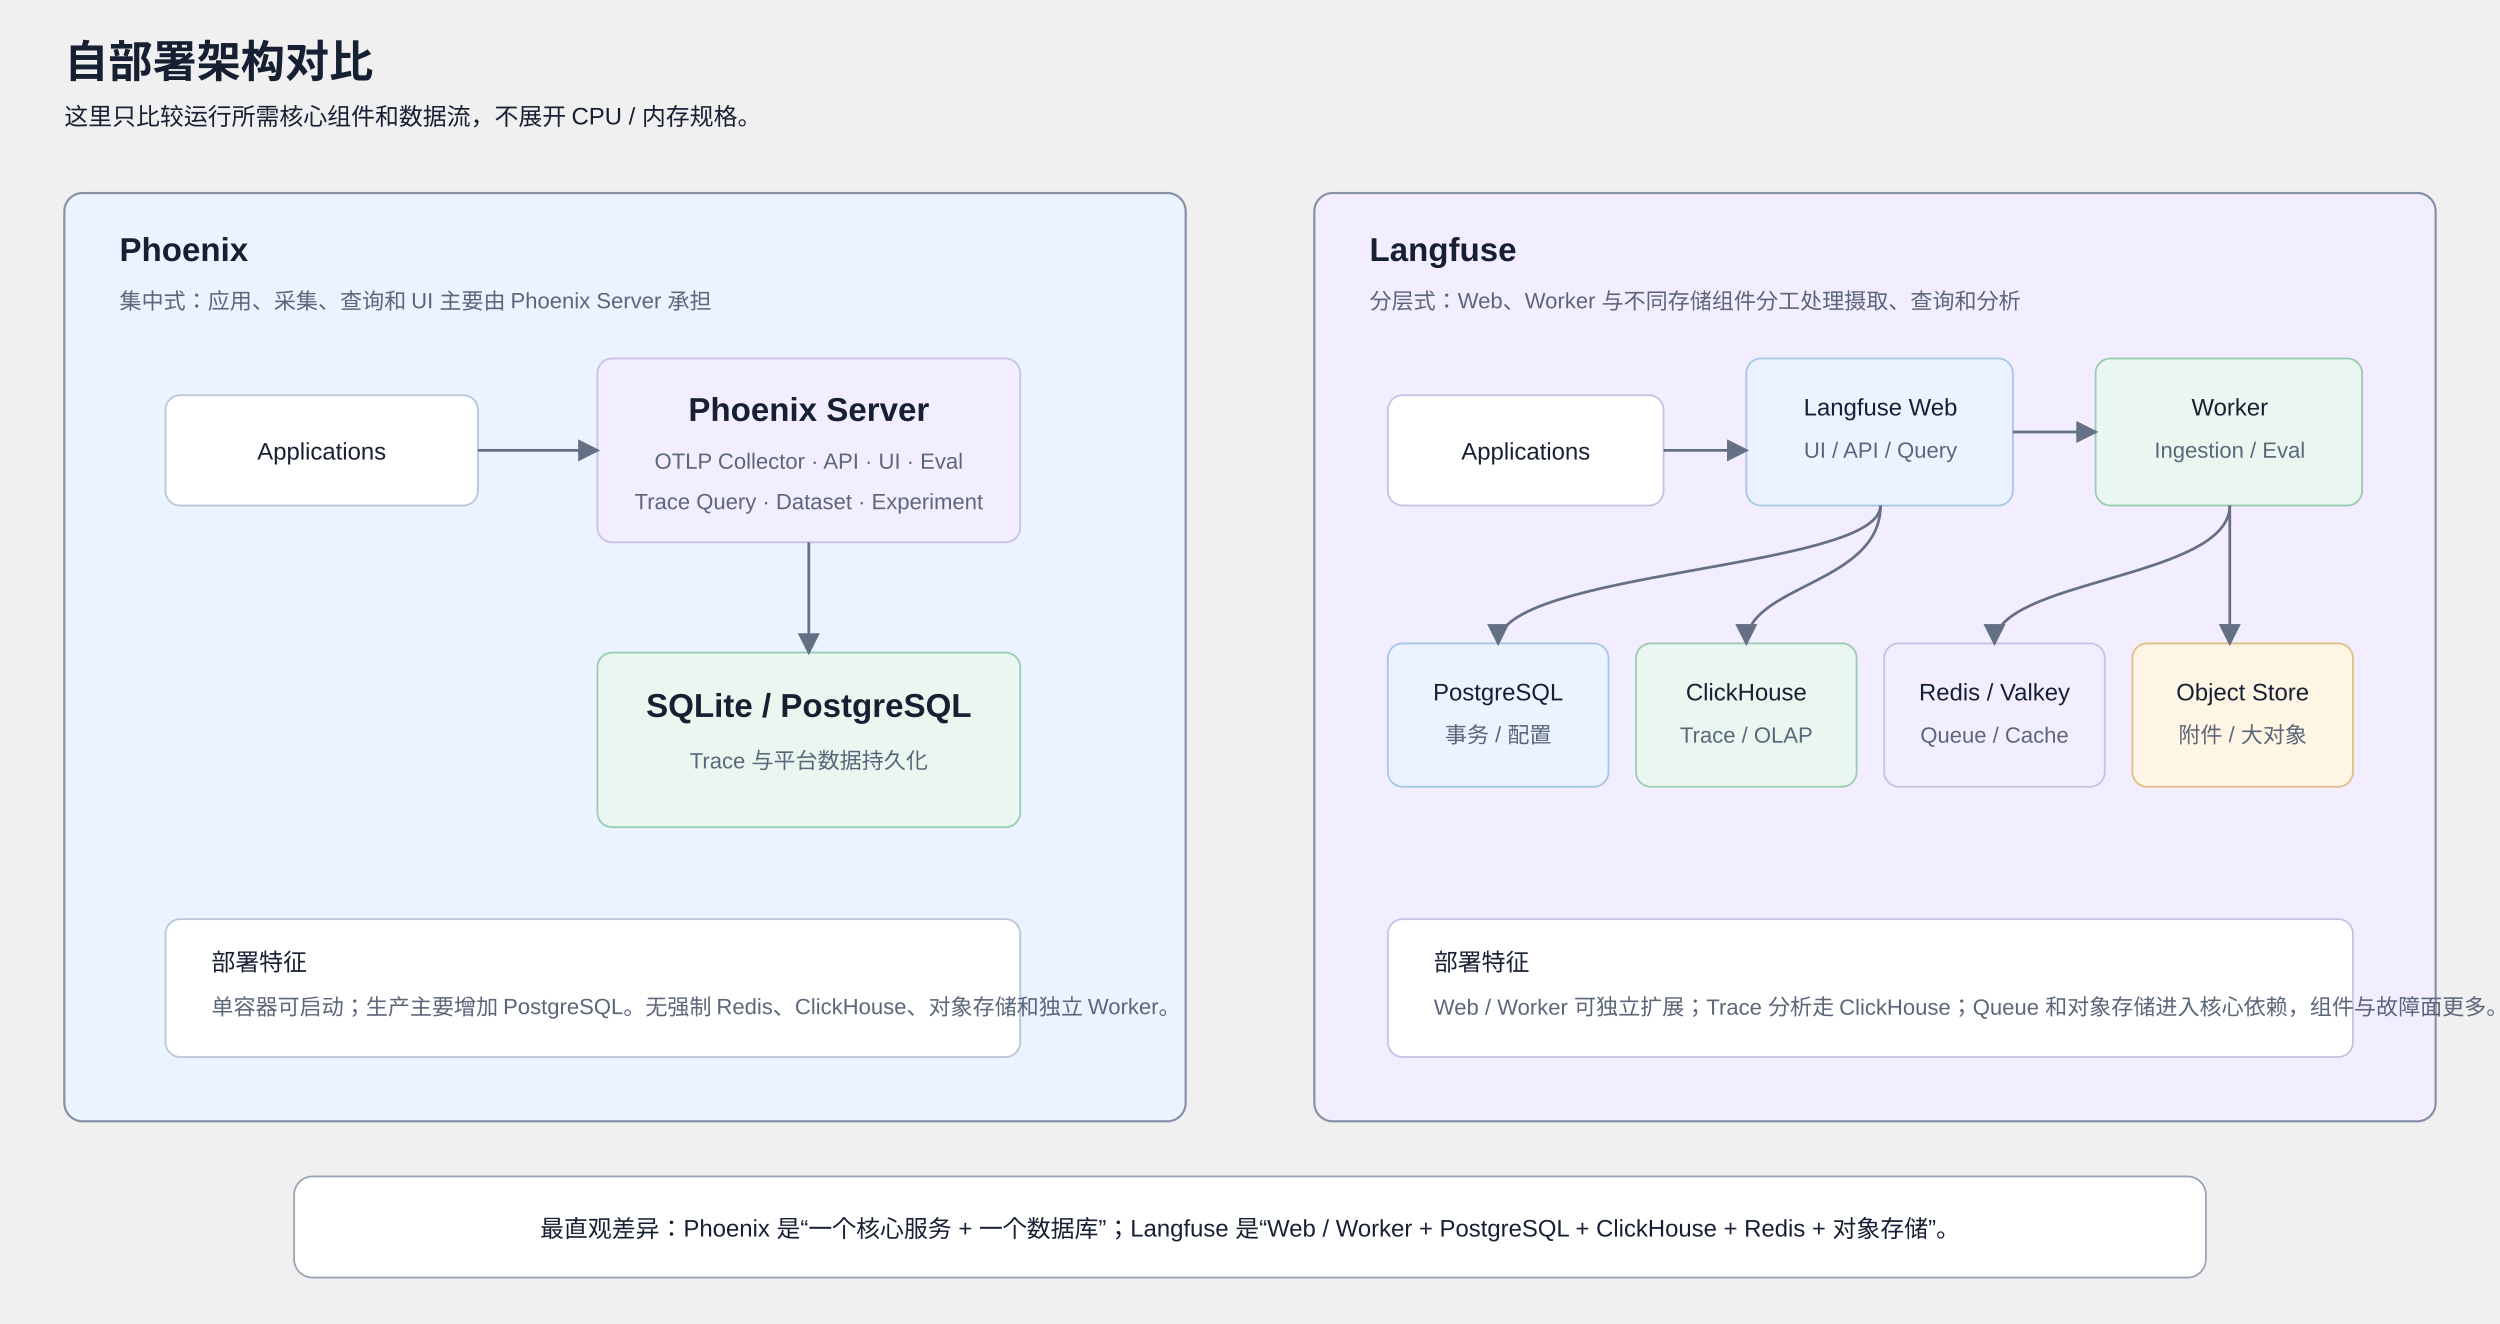
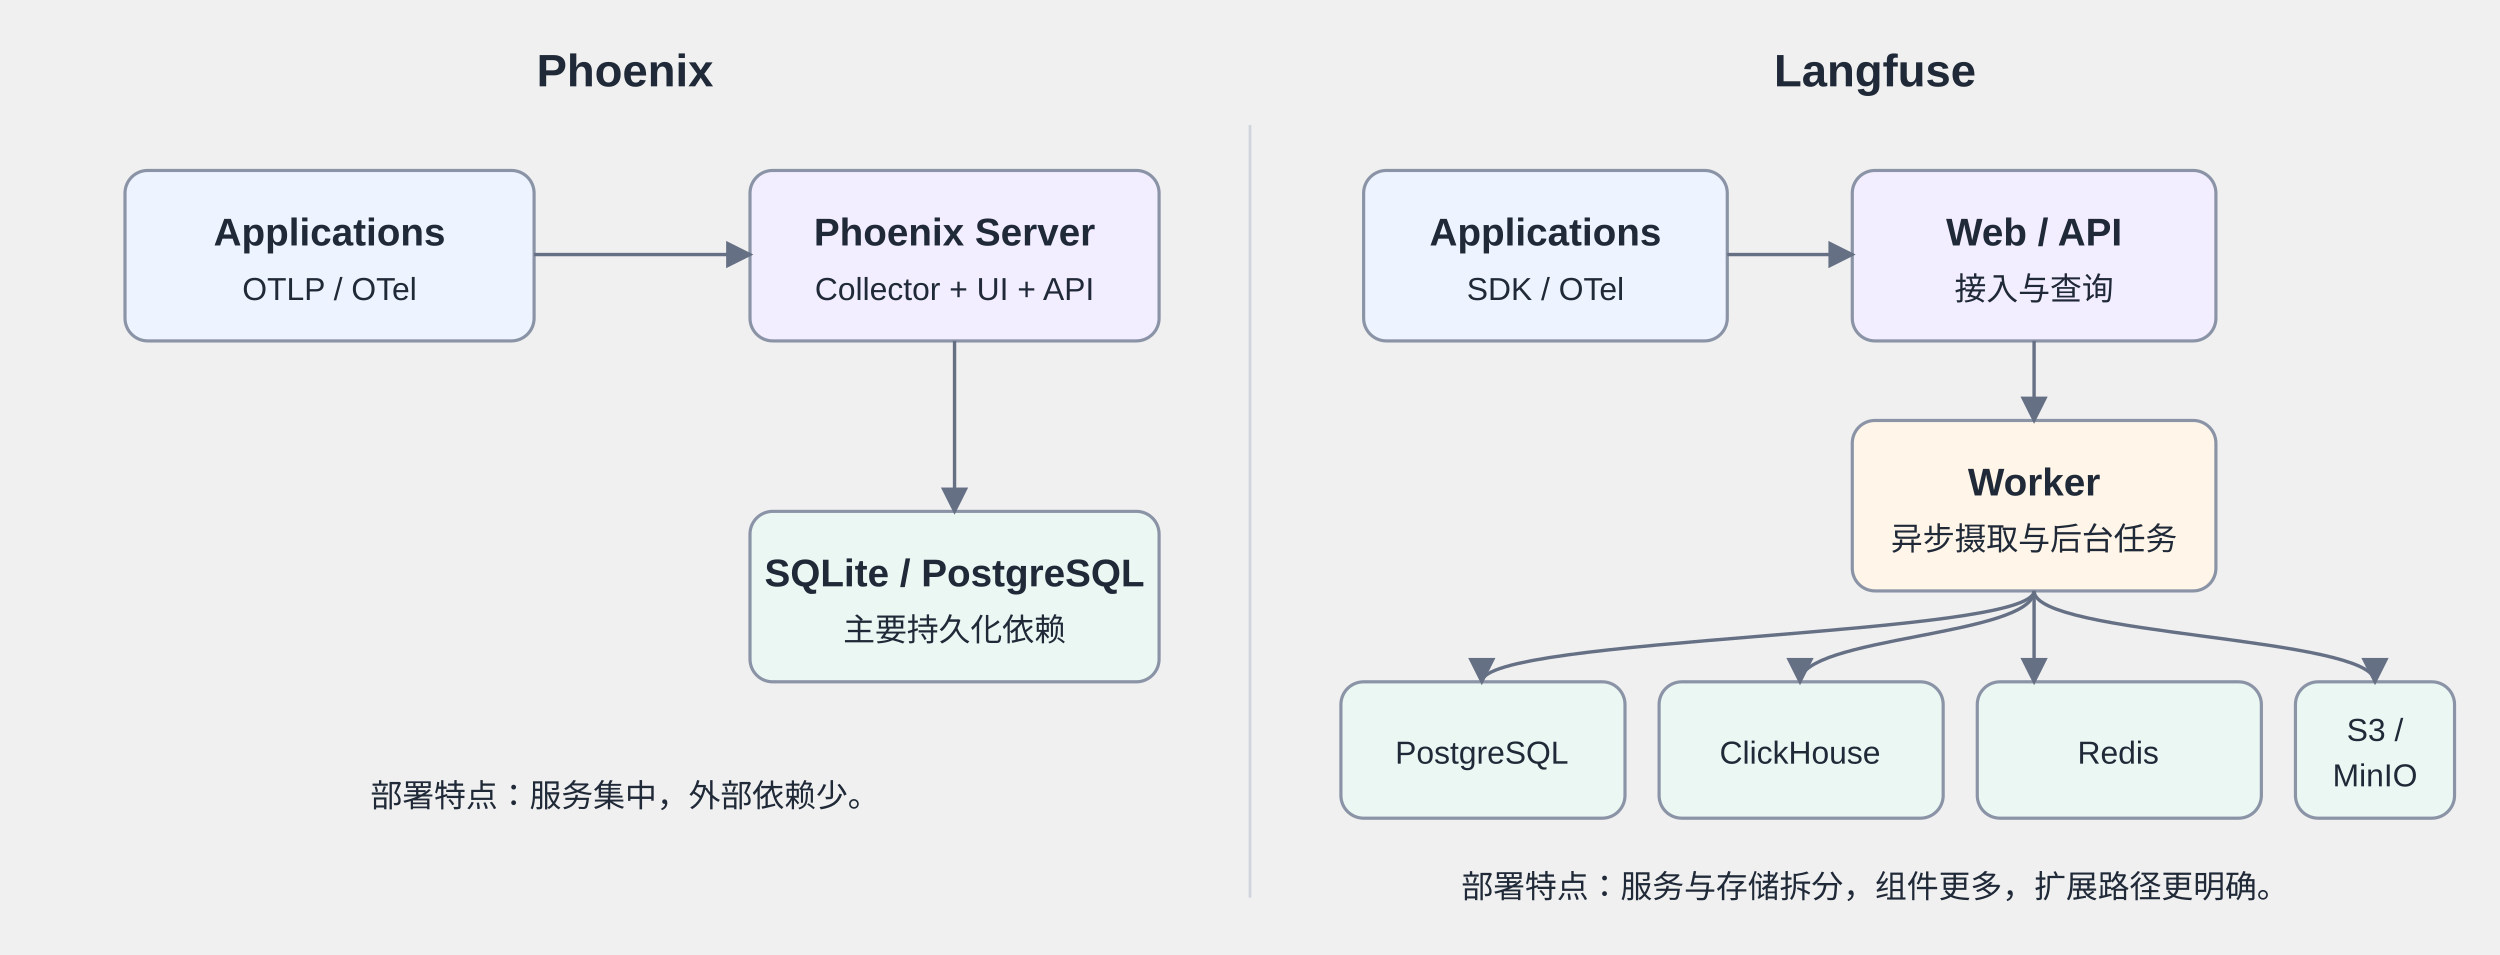
- <svg xmlns="http://www.w3.org/2000/svg" width="1360" height="720" viewBox="0 0 1360 720">
-   <style>
- text{font-family:Arial,"Microsoft YaHei",sans-serif;fill:#172033}.title{font-size:24px;font-weight:700}.h{font-size:18px;font-weight:700}.s{font-size:13px}.xs{font-size:12px;fill:#5b6679}.box{stroke:#8792a6;stroke-width:1.2;rx:10}.line{stroke:#667085;stroke-width:1.5;fill:none;marker-end:url(#a)}.dash{stroke:#98a2b3;stroke-width:1.2;stroke-dasharray:6 5;fill:none}</style>
+ <svg xmlns="http://www.w3.org/2000/svg" width="1100" height="420" viewBox="0 0 1100 420">
+   <style>text{font-family:Arial,"Microsoft YaHei",sans-serif;fill:#1f2937}.h{font-size:20px;font-weight:700}.t{font-size:17px;font-weight:700}.s{font-size:14px}.box{stroke:#8a94a6;stroke-width:1.4;rx:10}.line{stroke:#667085;stroke-width:1.5;fill:none;marker-end:url(#a)}</style>
  <defs>
    <marker id="a" markerWidth="8" markerHeight="8" refX="7" refY="4" orient="auto">
      <path d="M0,0 L8,4 L0,8 Z" fill="#667085" />
    </marker>
  </defs>
-   <text x="35" y="42" class="title">自部署架构对比</text>
-   <text x="35" y="68" class="s">这里只比较运行所需核心组件和数据流，不展开 CPU / 内存规格。</text>
-   <rect x="35" y="105" width="610" height="505" class="box" fill="#EAF3FF" />
-   <text x="65" y="142" class="h">Phoenix</text>
-   <text x="65" y="168" class="xs">集中式：应用、采集、查询和 UI 主要由 Phoenix Server 承担</text>
-   <rect x="90" y="215" width="170" height="60" rx="8" fill="#fff" stroke="#b9c7da" />
-   <text x="175" y="250" text-anchor="middle" class="s">Applications</text>
-   <rect x="325" y="195" width="230" height="100" rx="8" fill="#F3EEFF" stroke="#c9c1e4" />
-   <text x="440" y="229" text-anchor="middle" class="h">Phoenix Server</text>
-   <text x="440" y="255" text-anchor="middle" class="xs">OTLP Collector · API · UI · Eval</text>
-   <text x="440" y="277" text-anchor="middle" class="xs">Trace Query · Dataset · Experiment</text>
-   <path d="M260 245 H325" class="line" />
-   <rect x="325" y="355" width="230" height="95" rx="8" fill="#EAF7F0" stroke="#9ccbb5" />
-   <text x="440" y="390" text-anchor="middle" class="h">SQLite / PostgreSQL</text>
-   <text x="440" y="418" text-anchor="middle" class="xs">Trace 与平台数据持久化</text>
-   <path d="M440 295 V355" class="line" />
-   <rect x="90" y="500" width="465" height="75" rx="8" fill="#fff" stroke="#b9c7da" />
-   <text x="115" y="528" class="s">部署特征</text>
-   <text x="115" y="552" class="xs">单容器可启动；生产主要增加 PostgreSQL。无强制 Redis、ClickHouse、对象存储和独立 Worker。</text>
-   <rect x="715" y="105" width="610" height="505" class="box" fill="#F3EEFF" />
-   <text x="745" y="142" class="h">Langfuse</text>
-   <text x="745" y="168" class="xs">分层式：Web、Worker 与不同存储组件分工处理摄取、查询和分析</text>
-   <rect x="755" y="215" width="150" height="60" rx="8" fill="#fff" stroke="#c9c1e4" />
-   <text x="830" y="250" text-anchor="middle" class="s">Applications</text>
-   <rect x="950" y="195" width="145" height="80" rx="8" fill="#EAF3FF" stroke="#a8c7e8" />
-   <text x="1023" y="226" text-anchor="middle" class="s">Langfuse Web</text>
-   <text x="1023" y="249" text-anchor="middle" class="xs">UI / API / Query</text>
-   <rect x="1140" y="195" width="145" height="80" rx="8" fill="#EAF7F0" stroke="#9ccbb5" />
-   <text x="1213" y="226" text-anchor="middle" class="s">Worker</text>
-   <text x="1213" y="249" text-anchor="middle" class="xs">Ingestion / Eval</text>
-   <path d="M905 245 H950" class="line" />
-   <path d="M1095 235 H1140" class="line" />
-   <rect x="755" y="350" width="120" height="78" rx="8" fill="#EAF3FF" stroke="#a8c7e8" />
-   <text x="815" y="381" text-anchor="middle" class="s">PostgreSQL</text>
-   <text x="815" y="404" text-anchor="middle" class="xs">事务 / 配置</text>
-   <rect x="890" y="350" width="120" height="78" rx="8" fill="#EAF7F0" stroke="#9ccbb5" />
-   <text x="950" y="381" text-anchor="middle" class="s">ClickHouse</text>
-   <text x="950" y="404" text-anchor="middle" class="xs">Trace / OLAP</text>
-   <rect x="1025" y="350" width="120" height="78" rx="8" fill="#F3EEFF" stroke="#c9c1e4" />
-   <text x="1085" y="381" text-anchor="middle" class="s">Redis / Valkey</text>
-   <text x="1085" y="404" text-anchor="middle" class="xs">Queue / Cache</text>
-   <rect x="1160" y="350" width="120" height="78" rx="8" fill="#FFF5E5" stroke="#dfc08a" />
-   <text x="1220" y="381" text-anchor="middle" class="s">Object Store</text>
-   <text x="1220" y="404" text-anchor="middle" class="xs">附件 / 大对象</text>
-   <path d="M1023 275 C1023 310 815 310 815 350" class="line" />
-   <path d="M1023 275 C1023 318 950 318 950 350" class="line" />
-   <path d="M1213 275 C1213 315 1085 315 1085 350" class="line" />
-   <path d="M1213 275 V350" class="line" />
-   <rect x="755" y="500" width="525" height="75" rx="8" fill="#fff" stroke="#c9c1e4" />
-   <text x="780" y="528" class="s">部署特征</text>
-   <text x="780" y="552" class="xs">Web / Worker 可独立扩展；Trace 分析走 ClickHouse；Queue 和对象存储进入核心依赖，组件与故障面更多。</text>
-   <rect x="160" y="640" width="1040" height="55" rx="10" fill="#fff" stroke="#9aa5b5" />
-   <text x="680" y="673" text-anchor="middle" class="s">最直观差异：Phoenix 是“一个核心服务 + 一个数据库”；Langfuse 是“Web / Worker + PostgreSQL + ClickHouse + Redis + 对象存储”。</text>
+   <text x="275" y="38" text-anchor="middle" class="h">Phoenix</text>
+   <text x="825" y="38" text-anchor="middle" class="h">Langfuse</text>
+   <rect x="55" y="75" width="180" height="75" class="box" fill="#EEF4FF" />
+   <text x="145" y="108" text-anchor="middle" class="t">Applications</text>
+   <text x="145" y="132" text-anchor="middle" class="s">OTLP / OTel</text>
+   <rect x="330" y="75" width="180" height="75" class="box" fill="#F3EEFF" />
+   <text x="420" y="108" text-anchor="middle" class="t">Phoenix Server</text>
+   <text x="420" y="132" text-anchor="middle" class="s">Collector + UI + API</text>
+   <rect x="330" y="225" width="180" height="75" class="box" fill="#EAF7F3" />
+   <text x="420" y="258" text-anchor="middle" class="t">SQLite / PostgreSQL</text>
+   <text x="420" y="282" text-anchor="middle" class="s">主要持久化依赖</text>
+   <path d="M235 112 H330" class="line" />
+   <path d="M420 150 V225" class="line" />
+   <text x="275" y="355" text-anchor="middle" class="s">部署特点：服务集中，外部依赖少。</text>
+   <rect x="600" y="75" width="160" height="75" class="box" fill="#EEF4FF" />
+   <text x="680" y="108" text-anchor="middle" class="t">Applications</text>
+   <text x="680" y="132" text-anchor="middle" class="s">SDK / OTel</text>
+   <rect x="815" y="75" width="160" height="75" class="box" fill="#F3EEFF" />
+   <text x="895" y="108" text-anchor="middle" class="t">Web / API</text>
+   <text x="895" y="132" text-anchor="middle" class="s">接入与查询</text>
+   <rect x="815" y="185" width="160" height="75" class="box" fill="#FFF5E8" />
+   <text x="895" y="218" text-anchor="middle" class="t">Worker</text>
+   <text x="895" y="242" text-anchor="middle" class="s">异步摄取与后台任务</text>
+   <rect x="590" y="300" width="125" height="60" class="box" fill="#EAF7F3" />
+   <text x="652" y="336" text-anchor="middle" class="s">PostgreSQL</text>
+   <rect x="730" y="300" width="125" height="60" class="box" fill="#EAF7F3" />
+   <text x="792" y="336" text-anchor="middle" class="s">ClickHouse</text>
+   <rect x="870" y="300" width="125" height="60" class="box" fill="#EAF7F3" />
+   <text x="932" y="336" text-anchor="middle" class="s">Redis</text>
+   <rect x="1010" y="300" width="70" height="60" class="box" fill="#EAF7F3" />
+   <text x="1045" y="326" text-anchor="middle" class="s">S3 /</text>
+   <text x="1045" y="346" text-anchor="middle" class="s">MinIO</text>
+   <path d="M760 112 H815" class="line" />
+   <path d="M895 150 V185" class="line" />
+   <path d="M895 260 C895 280 652 280 652 300" class="line" />
+   <path d="M895 260 C895 280 792 280 792 300" class="line" />
+   <path d="M895 260 V300" class="line" />
+   <path d="M895 260 C895 280 1045 280 1045 300" class="line" />
+   <text x="825" y="395" text-anchor="middle" class="s">部署特点：服务与存储拆分，组件更多，扩展路径更明确。</text>
+   <line x1="550" y1="55" x2="550" y2="395" stroke="#d0d5dd" stroke-width="1.2" />
</svg>
